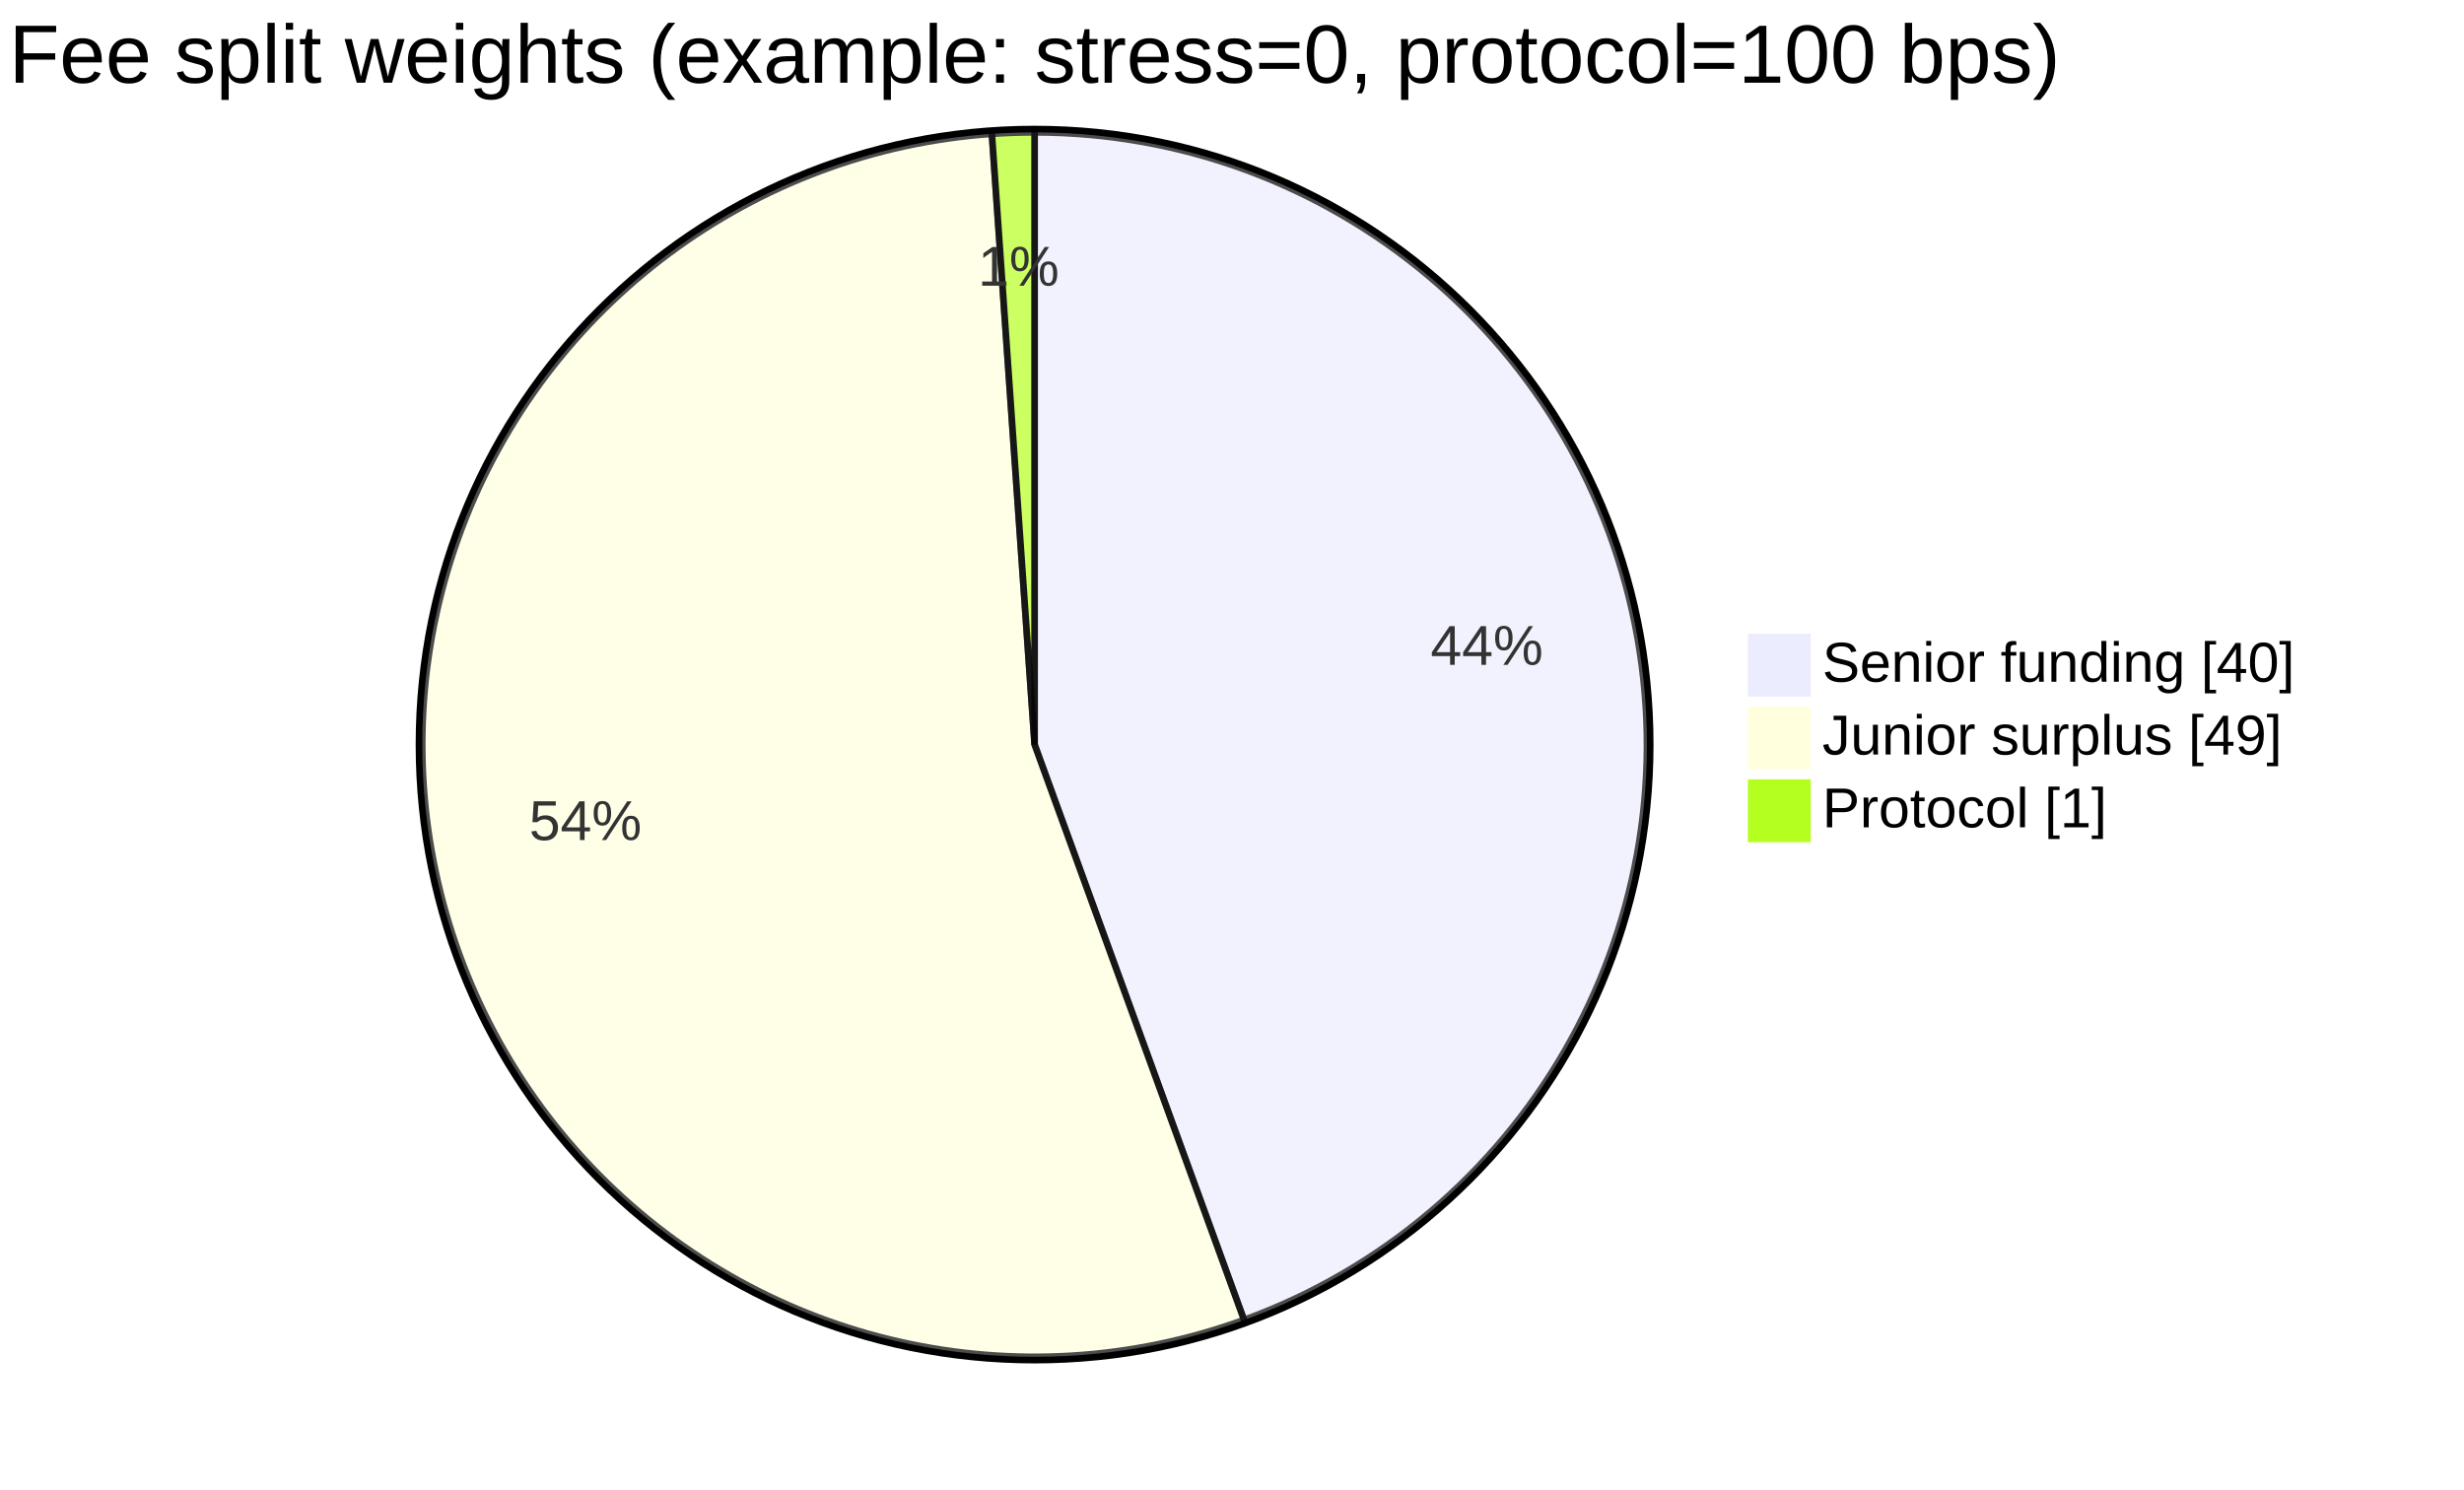
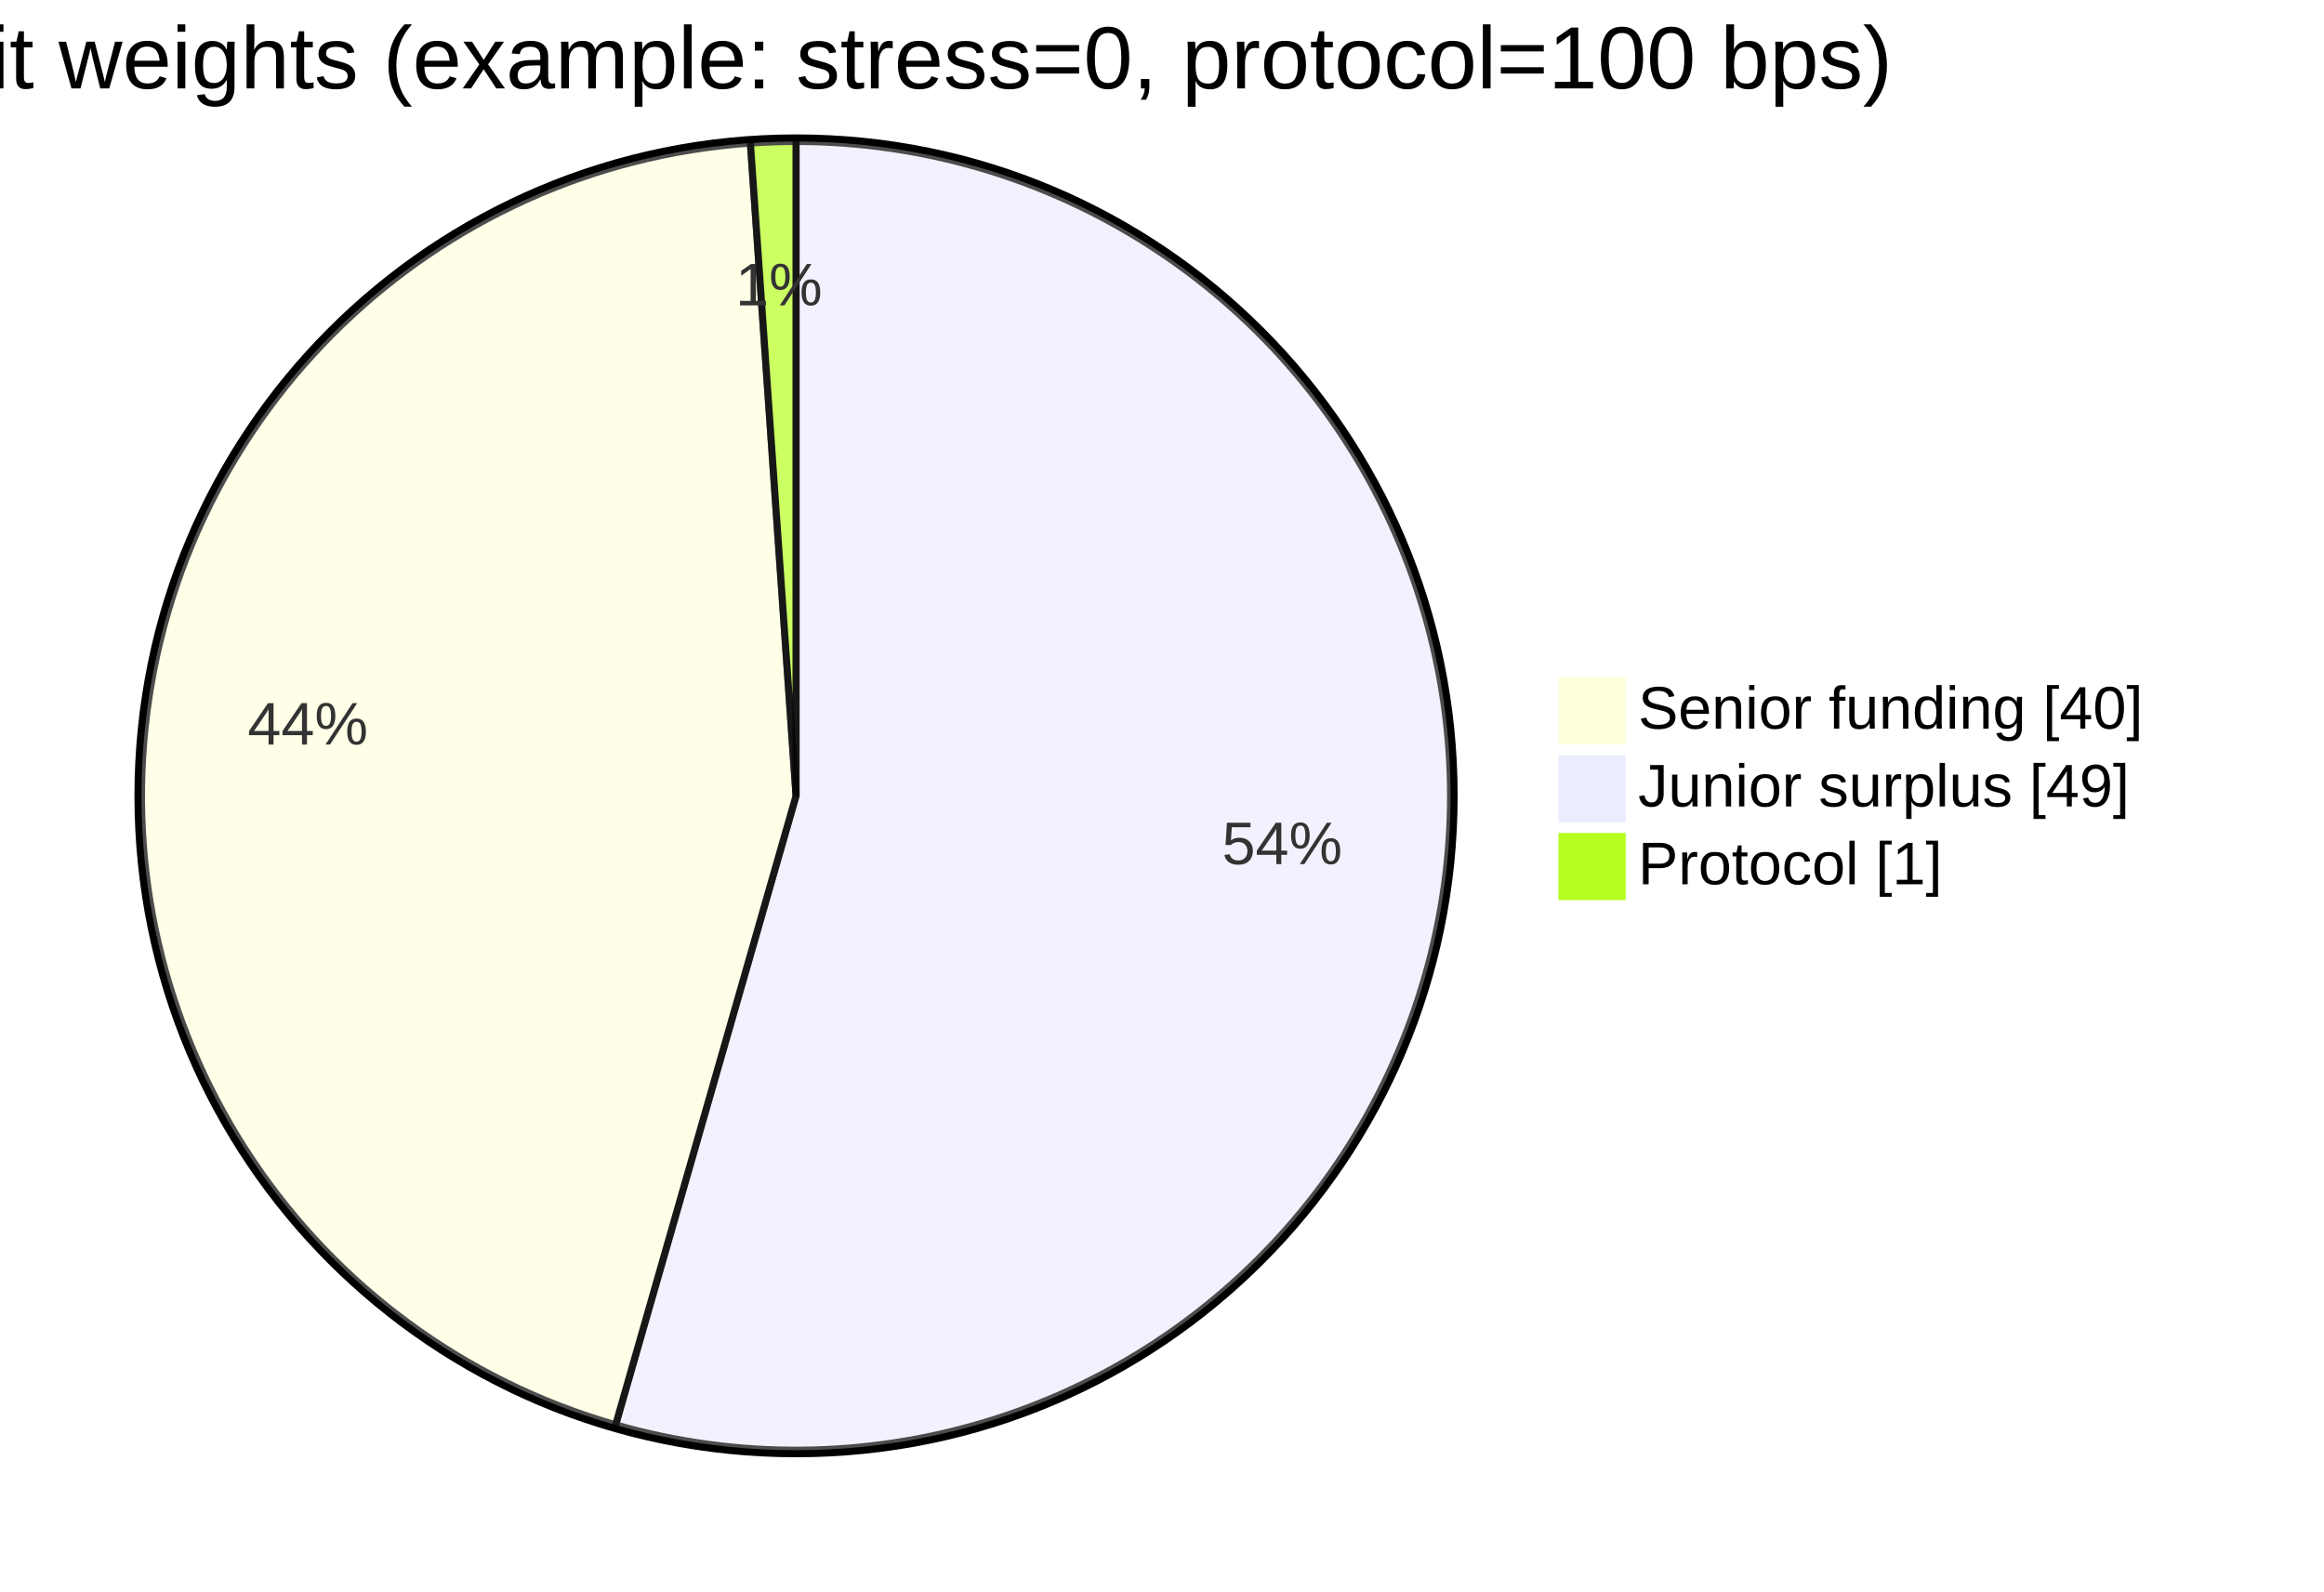
- <svg xmlns="http://www.w3.org/2000/svg" id="my-svg" width="100%" viewBox="-87.586 0 744.461 450" style="max-width: 744.461px; background-color: transparent;" role="graphics-document document" aria-roledescription="pie">
-   <style>#my-svg{font-family:"trebuchet ms",verdana,arial,sans-serif;font-size:16px;fill:#333;}@keyframes edge-animation-frame{from{stroke-dashoffset:0;}}@keyframes dash{to{stroke-dashoffset:0;}}#my-svg .edge-animation-slow{stroke-dasharray:9,5!important;stroke-dashoffset:900;animation:dash 50s linear infinite;stroke-linecap:round;}#my-svg .edge-animation-fast{stroke-dasharray:9,5!important;stroke-dashoffset:900;animation:dash 20s linear infinite;stroke-linecap:round;}#my-svg .error-icon{fill:#552222;}#my-svg .error-text{fill:#552222;stroke:#552222;}#my-svg .edge-thickness-normal{stroke-width:1px;}#my-svg .edge-thickness-thick{stroke-width:3.5px;}#my-svg .edge-pattern-solid{stroke-dasharray:0;}#my-svg .edge-thickness-invisible{stroke-width:0;fill:none;}#my-svg .edge-pattern-dashed{stroke-dasharray:3;}#my-svg .edge-pattern-dotted{stroke-dasharray:2;}#my-svg .marker{fill:#333333;stroke:#333333;}#my-svg .marker.cross{stroke:#333333;}#my-svg svg{font-family:"trebuchet ms",verdana,arial,sans-serif;font-size:16px;}#my-svg p{margin:0;}#my-svg .pieCircle{stroke:black;stroke-width:2px;opacity:0.7;}#my-svg .pieOuterCircle{stroke:black;stroke-width:2px;fill:none;}#my-svg .pieTitleText{text-anchor:middle;font-size:25px;fill:black;font-family:"trebuchet ms",verdana,arial,sans-serif;}#my-svg .slice{font-family:"trebuchet ms",verdana,arial,sans-serif;fill:#333;font-size:17px;}#my-svg .legend text{fill:black;font-family:"trebuchet ms",verdana,arial,sans-serif;font-size:17px;}#my-svg .node .neo-node{stroke:#9370DB;}#my-svg [data-look="neo"].node rect,#my-svg [data-look="neo"].cluster rect,#my-svg [data-look="neo"].node polygon{stroke:#9370DB;filter:drop-shadow(1px 2px 2px rgba(185, 185, 185, 1));}#my-svg [data-look="neo"].node path{stroke:#9370DB;stroke-width:1px;}#my-svg [data-look="neo"].node .outer-path{filter:drop-shadow(1px 2px 2px rgba(185, 185, 185, 1));}#my-svg [data-look="neo"].node .neo-line path{stroke:#9370DB;filter:none;}#my-svg [data-look="neo"].node circle{stroke:#9370DB;filter:drop-shadow(1px 2px 2px rgba(185, 185, 185, 1));}#my-svg [data-look="neo"].node circle .state-start{fill:#000000;}#my-svg [data-look="neo"].icon-shape .icon{fill:#9370DB;filter:drop-shadow(1px 2px 2px rgba(185, 185, 185, 1));}#my-svg [data-look="neo"].icon-shape .icon-neo path{stroke:#9370DB;filter:drop-shadow(1px 2px 2px rgba(185, 185, 185, 1));}#my-svg :root{--mermaid-font-family:"trebuchet ms",verdana,arial,sans-serif;}</style>
+ <svg xmlns="http://www.w3.org/2000/svg" id="my-svg" width="100%" viewBox="0 0 656.875 450" style="max-width: 656.875px; background-color: transparent;" role="graphics-document document" aria-roledescription="pie">
+   <style>#my-svg{font-family:"trebuchet ms",verdana,arial,sans-serif;font-size:16px;fill:#333;}@keyframes edge-animation-frame{from{stroke-dashoffset:0;}}@keyframes dash{to{stroke-dashoffset:0;}}#my-svg .edge-animation-slow{stroke-dasharray:9,5!important;stroke-dashoffset:900;animation:dash 50s linear infinite;stroke-linecap:round;}#my-svg .edge-animation-fast{stroke-dasharray:9,5!important;stroke-dashoffset:900;animation:dash 20s linear infinite;stroke-linecap:round;}#my-svg .error-icon{fill:#552222;}#my-svg .error-text{fill:#552222;stroke:#552222;}#my-svg .edge-thickness-normal{stroke-width:1px;}#my-svg .edge-thickness-thick{stroke-width:3.5px;}#my-svg .edge-pattern-solid{stroke-dasharray:0;}#my-svg .edge-thickness-invisible{stroke-width:0;fill:none;}#my-svg .edge-pattern-dashed{stroke-dasharray:3;}#my-svg .edge-pattern-dotted{stroke-dasharray:2;}#my-svg .marker{fill:#333333;stroke:#333333;}#my-svg .marker.cross{stroke:#333333;}#my-svg svg{font-family:"trebuchet ms",verdana,arial,sans-serif;font-size:16px;}#my-svg p{margin:0;}#my-svg .pieCircle{stroke:black;stroke-width:2px;opacity:0.7;}#my-svg .pieOuterCircle{stroke:black;stroke-width:2px;fill:none;}#my-svg .pieTitleText{text-anchor:middle;font-size:25px;fill:black;font-family:"trebuchet ms",verdana,arial,sans-serif;}#my-svg .slice{font-family:"trebuchet ms",verdana,arial,sans-serif;fill:#333;font-size:17px;}#my-svg .legend text{fill:black;font-family:"trebuchet ms",verdana,arial,sans-serif;font-size:17px;}#my-svg :root{--mermaid-font-family:"trebuchet ms",verdana,arial,sans-serif;}</style>
  <g />
  <g transform="translate(225,225)">
    <circle cx="0" cy="0" r="186" class="pieOuterCircle" />
-     <path d="M0,-185A185,185,0,0,1,63.274,173.843L0,0Z" fill="#ECECFF" class="pieCircle" />
-     <path d="M63.274,173.843A185,185,0,1,1,-12.905,-184.549L0,0Z" fill="#ffffde" class="pieCircle" />
+     <path d="M0,-185A185,185,0,1,1,-50.993,177.833L0,0Z" fill="#ECECFF" class="pieCircle" />
+     <path d="M-50.993,177.833A185,185,0,0,1,-12.905,-184.549L0,0Z" fill="#ffffde" class="pieCircle" />
    <path d="M-12.905,-184.549A185,185,0,0,1,0,-185L0,0Z" fill="hsl(80, 100%, 56.275%)" class="pieCircle" />
-     <text transform="translate(136.6421,-24.09368)" class="slice" style="text-anchor: middle;">44%</text>
-     <text transform="translate(-135.718,28.84775)" class="slice" style="text-anchor: middle;">54%</text>
+     <text transform="translate(137.3997,19.31027)" class="slice" style="text-anchor: middle;">54%</text>
+     <text transform="translate(-137.9899,-14.50332)" class="slice" style="text-anchor: middle;">44%</text>
    <text transform="translate(-4.842305,-138.6655)" class="slice" style="text-anchor: middle;">1%</text>
    <text x="0" y="-200" class="pieTitleText">Fee split weights (example: stress=0, protocol=100 bps)</text>
    <g class="legend" transform="translate(216,-33)">
-       <rect width="18" height="18" style="fill: rgb(236, 236, 255); stroke: rgb(236, 236, 255);" />
+       <rect width="18" height="18" style="fill: rgb(255, 255, 222); stroke: rgb(255, 255, 222);" />
      <text x="22" y="14">Senior funding [40]</text>
    </g>
    <g class="legend" transform="translate(216,-11)">
-       <rect width="18" height="18" style="fill: rgb(255, 255, 222); stroke: rgb(255, 255, 222);" />
+       <rect width="18" height="18" style="fill: rgb(236, 236, 255); stroke: rgb(236, 236, 255);" />
      <text x="22" y="14">Junior surplus [49]</text>
    </g>
    <g class="legend" transform="translate(216,11)">
      <rect width="18" height="18" style="fill: rgb(181, 255, 32); stroke: rgb(181, 255, 32);" />
      <text x="22" y="14">Protocol [1]</text>
    </g>
  </g>
</svg>
